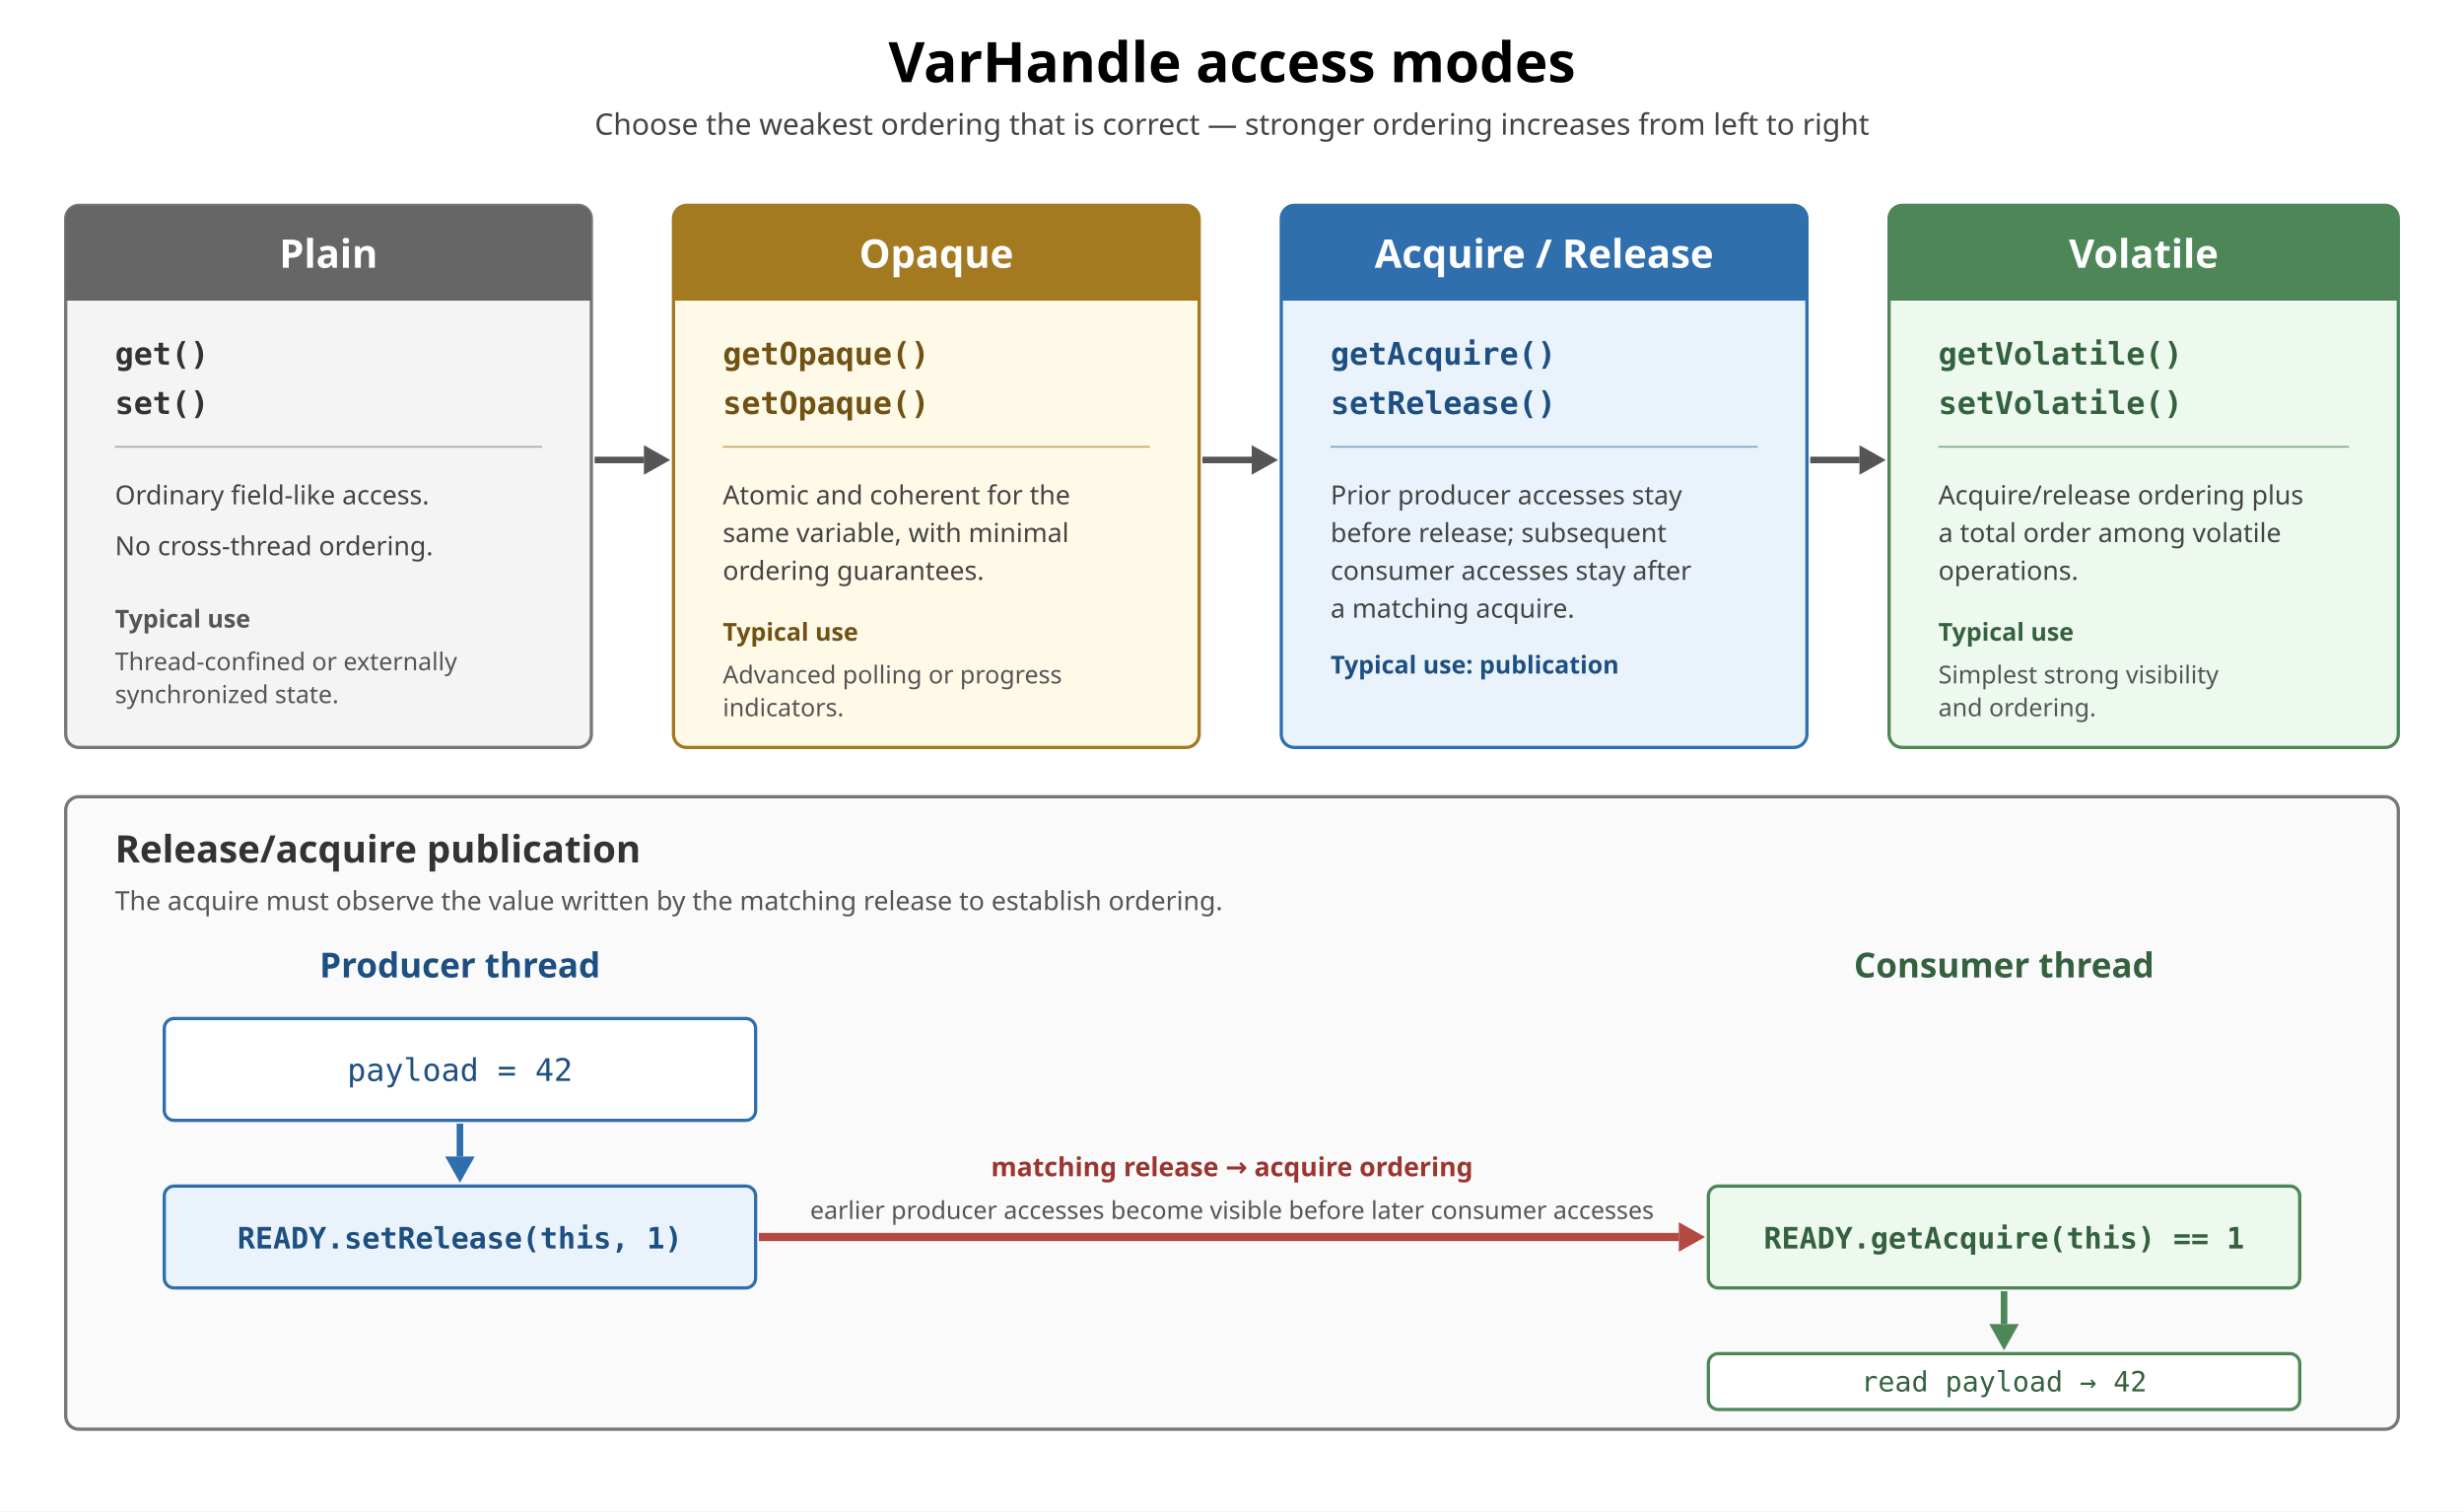
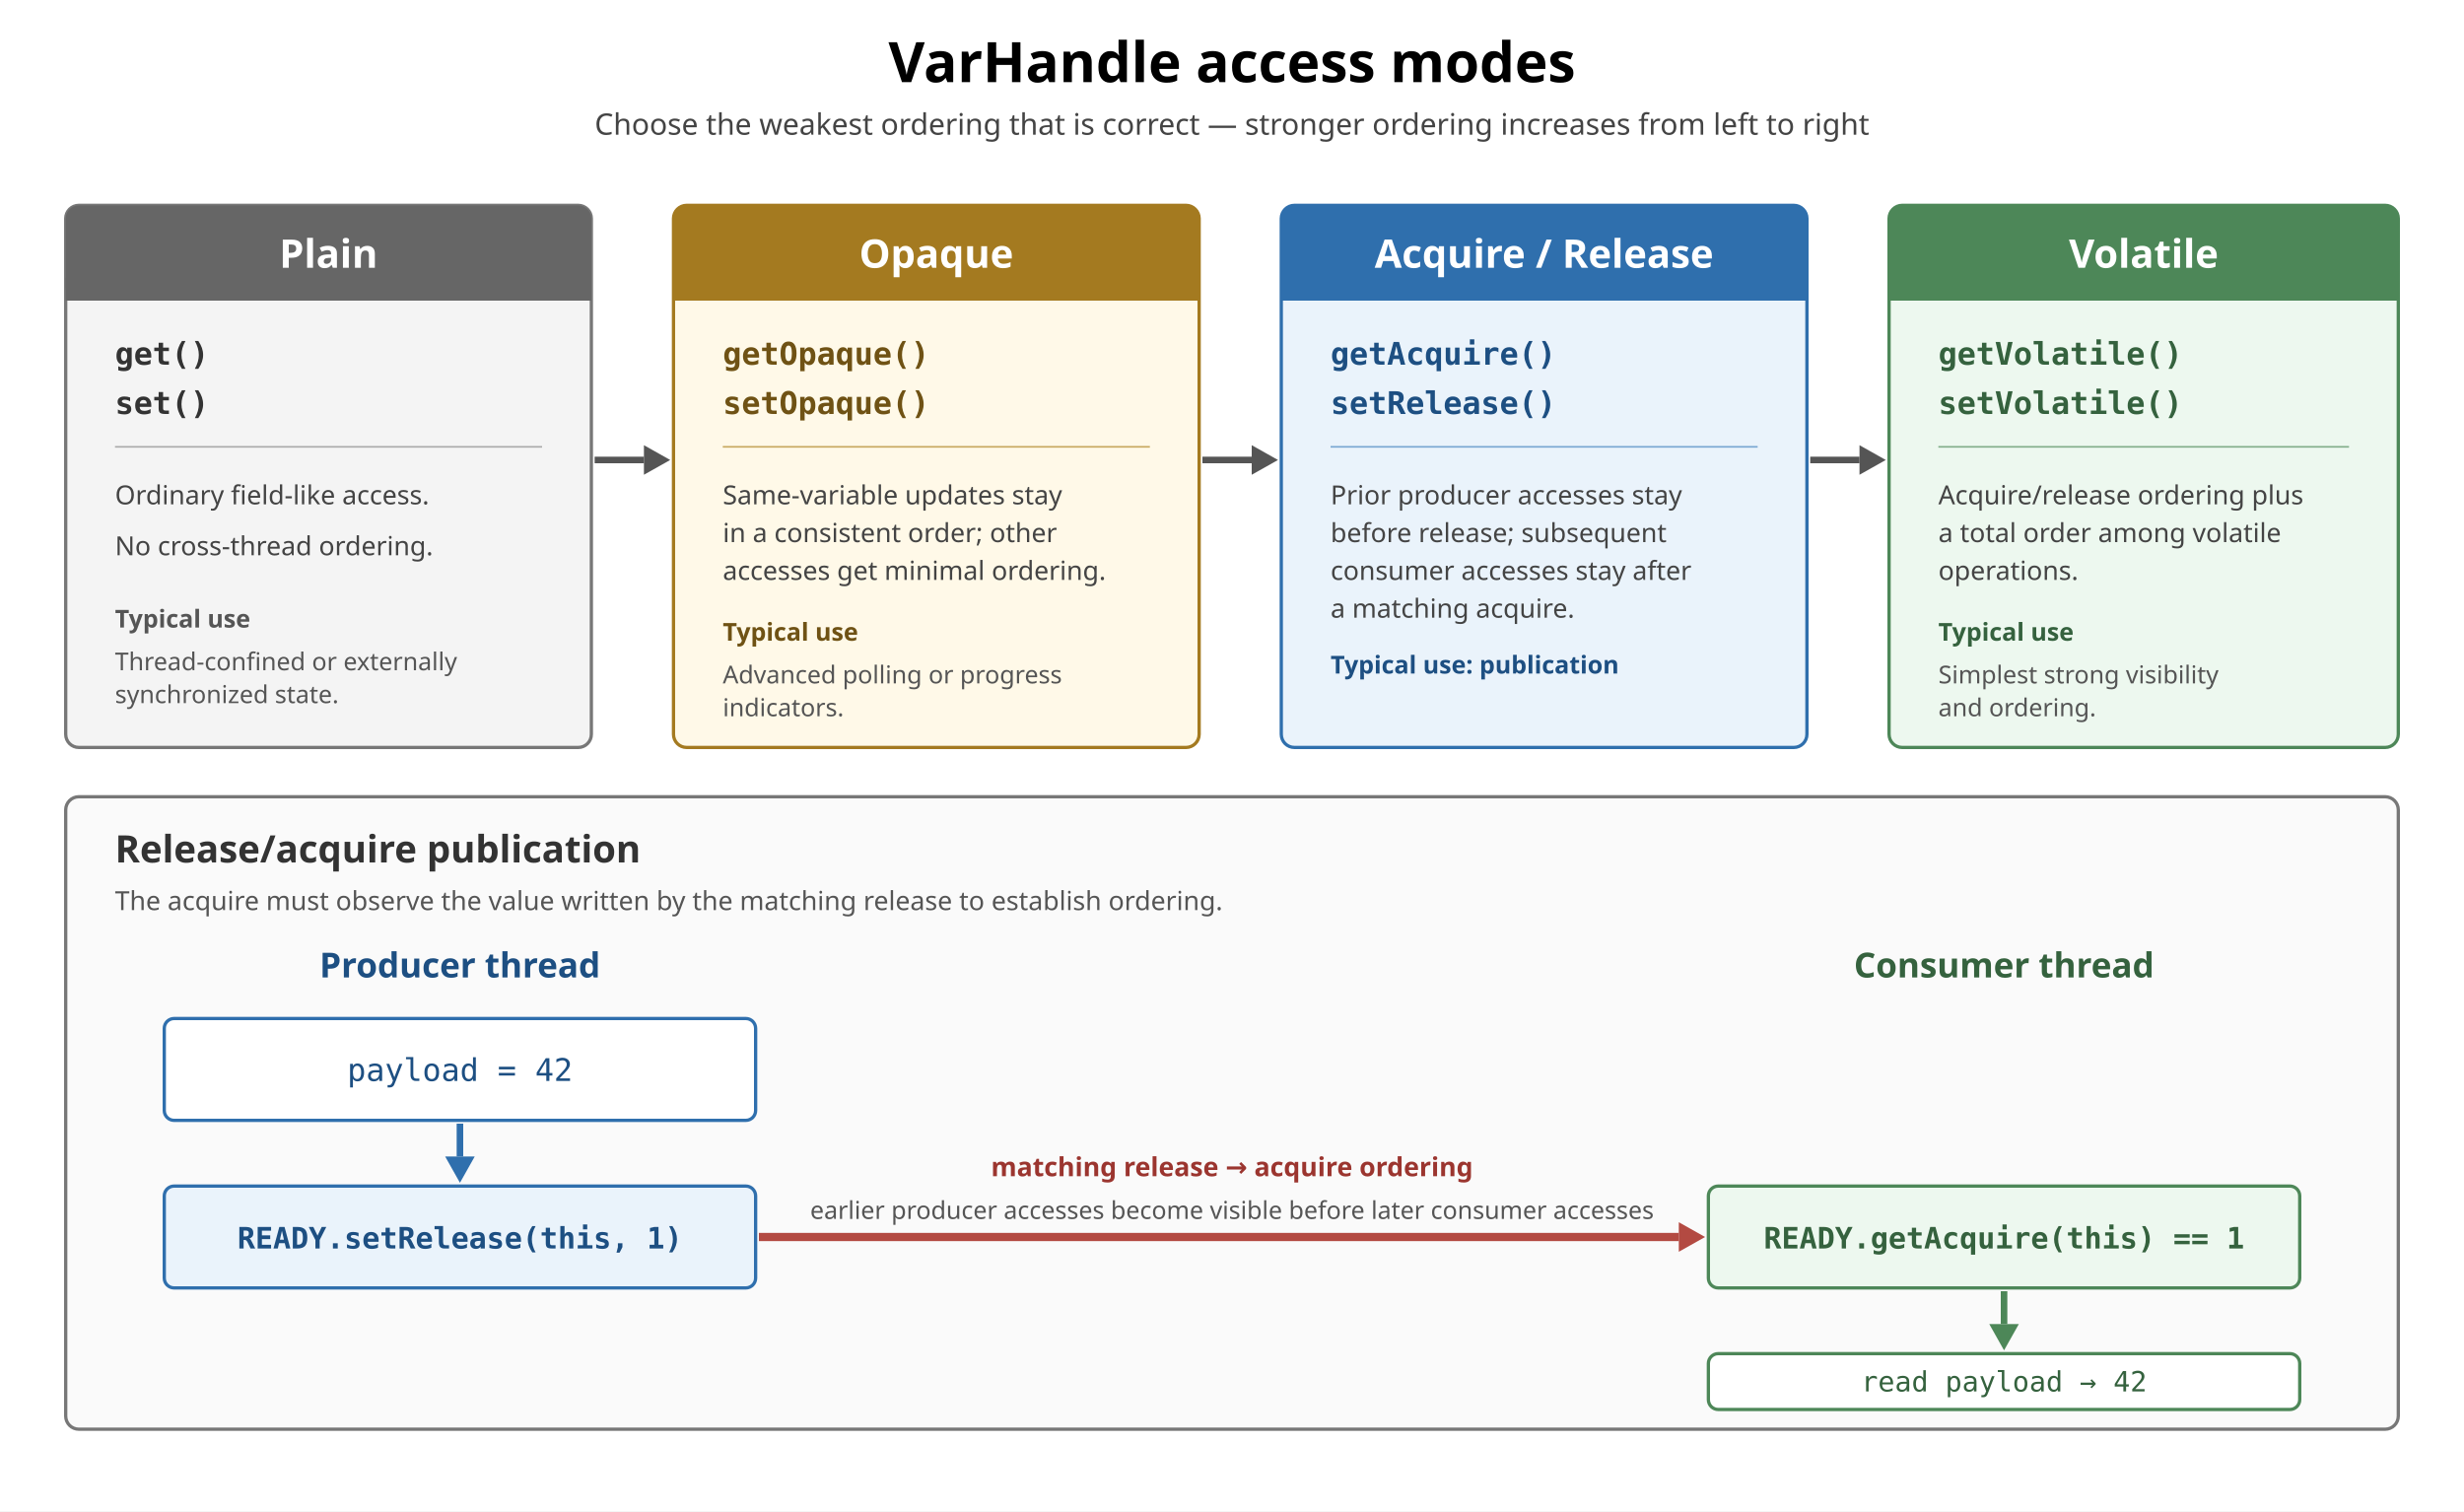
<svg xmlns="http://www.w3.org/2000/svg" width="1500" height="920" viewBox="0 0 1500 920" role="img" aria-labelledby="title description">
  <rect width="1500" height="920" fill="white" />
  <text x="750" y="50" text-anchor="middle" font-family="sans-serif" font-size="34" font-weight="bold" fill="black">VarHandle access modes</text>
  <text x="750" y="82" text-anchor="middle" font-family="sans-serif" font-size="18" fill="#444">Choose the weakest ordering that is correct — stronger ordering increases from left to right</text>
  <rect x="40" y="125" width="320" height="330" rx="8" fill="#f4f4f4" stroke="#777" stroke-width="2" />
  <rect x="40" y="125" width="320" height="58" rx="8" fill="#666" />
  <rect x="40" y="169" width="320" height="14" fill="#666" />
  <text x="200" y="163" text-anchor="middle" font-family="sans-serif" font-size="24" font-weight="bold" fill="white">Plain</text>
  <text x="70" y="222" font-family="monospace" font-size="19" font-weight="bold" fill="#333">get()</text>
  <text x="70" y="252" font-family="monospace" font-size="19" font-weight="bold" fill="#333">set()</text>
  <line x1="70" y1="272" x2="330" y2="272" stroke="#aaa" />
  <text x="70" y="307" font-family="sans-serif" font-size="16" fill="#444">Ordinary field-like access.</text>
  <text x="70" y="338" font-family="sans-serif" font-size="16" fill="#444">No cross-thread ordering.</text>
  <text x="70" y="382" font-family="sans-serif" font-size="15" font-weight="bold" fill="#555">Typical use</text>
  <text x="70" y="408" font-family="sans-serif" font-size="15" fill="#555">Thread-confined or externally</text>
  <text x="70" y="428" font-family="sans-serif" font-size="15" fill="#555">synchronized state.</text>
  <rect x="410" y="125" width="320" height="330" rx="8" fill="#fff9e8" stroke="#a47a20" stroke-width="2" />
  <rect x="410" y="125" width="320" height="58" rx="8" fill="#a47a20" />
  <rect x="410" y="169" width="320" height="14" fill="#a47a20" />
  <text x="570" y="163" text-anchor="middle" font-family="sans-serif" font-size="24" font-weight="bold" fill="white">Opaque</text>
  <text x="440" y="222" font-family="monospace" font-size="19" font-weight="bold" fill="#6f5214">getOpaque()</text>
  <text x="440" y="252" font-family="monospace" font-size="19" font-weight="bold" fill="#6f5214">setOpaque()</text>
  <line x1="440" y1="272" x2="700" y2="272" stroke="#c7a85e" />
-   <text x="440" y="307" font-family="sans-serif" font-size="16" fill="#444">Atomic and coherent for the</text>
-   <text x="440" y="330" font-family="sans-serif" font-size="16" fill="#444">same variable, with minimal</text>
-   <text x="440" y="353" font-family="sans-serif" font-size="16" fill="#444">ordering guarantees.</text>
+   <text x="440" y="307" font-family="sans-serif" font-size="16" fill="#444">Same-variable updates stay</text>
+   <text x="440" y="330" font-family="sans-serif" font-size="16" fill="#444">in a consistent order; other</text>
+   <text x="440" y="353" font-family="sans-serif" font-size="16" fill="#444">accesses get minimal ordering.</text>
  <text x="440" y="390" font-family="sans-serif" font-size="15" font-weight="bold" fill="#6f5214">Typical use</text>
  <text x="440" y="416" font-family="sans-serif" font-size="15" fill="#555">Advanced polling or progress</text>
  <text x="440" y="436" font-family="sans-serif" font-size="15" fill="#555">indicators.</text>
  <rect x="780" y="125" width="320" height="330" rx="8" fill="#eaf3fb" stroke="#2f6fad" stroke-width="2" />
  <rect x="780" y="125" width="320" height="58" rx="8" fill="#2f6fad" />
  <rect x="780" y="169" width="320" height="14" fill="#2f6fad" />
  <text x="940" y="163" text-anchor="middle" font-family="sans-serif" font-size="24" font-weight="bold" fill="white">Acquire / Release</text>
  <text x="810" y="222" font-family="monospace" font-size="19" font-weight="bold" fill="#1d4f82">getAcquire()</text>
  <text x="810" y="252" font-family="monospace" font-size="19" font-weight="bold" fill="#1d4f82">setRelease()</text>
  <line x1="810" y1="272" x2="1070" y2="272" stroke="#78a6d2" />
  <text x="810" y="307" font-family="sans-serif" font-size="16" fill="#444">Prior producer accesses stay</text>
  <text x="810" y="330" font-family="sans-serif" font-size="16" fill="#444">before release; subsequent</text>
  <text x="810" y="353" font-family="sans-serif" font-size="16" fill="#444">consumer accesses stay after</text>
  <text x="810" y="376" font-family="sans-serif" font-size="16" fill="#444">a matching acquire.</text>
  <text x="810" y="410" font-family="sans-serif" font-size="15" font-weight="bold" fill="#1d4f82">Typical use: publication</text>
  <rect x="1150" y="125" width="310" height="330" rx="8" fill="#edf8ef" stroke="#4d8758" stroke-width="2" />
  <rect x="1150" y="125" width="310" height="58" rx="8" fill="#4d8758" />
  <rect x="1150" y="169" width="310" height="14" fill="#4d8758" />
  <text x="1305" y="163" text-anchor="middle" font-family="sans-serif" font-size="24" font-weight="bold" fill="white">Volatile</text>
  <text x="1180" y="222" font-family="monospace" font-size="19" font-weight="bold" fill="#35623e">getVolatile()</text>
  <text x="1180" y="252" font-family="monospace" font-size="19" font-weight="bold" fill="#35623e">setVolatile()</text>
  <line x1="1180" y1="272" x2="1430" y2="272" stroke="#82ad89" />
  <text x="1180" y="307" font-family="sans-serif" font-size="16" fill="#444">Acquire/release ordering plus</text>
  <text x="1180" y="330" font-family="sans-serif" font-size="16" fill="#444">a total order among volatile</text>
  <text x="1180" y="353" font-family="sans-serif" font-size="16" fill="#444">operations.</text>
  <text x="1180" y="390" font-family="sans-serif" font-size="15" font-weight="bold" fill="#35623e">Typical use</text>
  <text x="1180" y="416" font-family="sans-serif" font-size="15" fill="#555">Simplest strong visibility</text>
  <text x="1180" y="436" font-family="sans-serif" font-size="15" fill="#555">and ordering.</text>
  <path d="M362 280H392" fill="none" stroke="#555" stroke-width="4" />
  <polygon points="408,280 392,271 392,289" fill="#555" />
  <path d="M732 280H762" fill="none" stroke="#555" stroke-width="4" />
  <polygon points="778,280 762,271 762,289" fill="#555" />
  <path d="M1102 280H1132" fill="none" stroke="#555" stroke-width="4" />
  <polygon points="1148,280 1132,271 1132,289" fill="#555" />
  <rect x="40" y="485" width="1420" height="385" rx="8" fill="#fafafa" stroke="#777" stroke-width="2" />
  <text x="70" y="525" font-family="sans-serif" font-size="23" font-weight="bold" fill="#333">Release/acquire publication</text>
  <text x="70" y="554" font-family="sans-serif" font-size="16" fill="#555">The acquire must observe the value written by the matching release to establish ordering.</text>
  <text x="280" y="595" text-anchor="middle" font-family="sans-serif" font-size="21" font-weight="bold" fill="#1d4f82">Producer thread</text>
  <rect x="100" y="620" width="360" height="62" rx="6" fill="white" stroke="#2f6fad" stroke-width="2" />
  <text x="280" y="658" text-anchor="middle" font-family="monospace" font-size="19" fill="#1d4f82">payload = 42</text>
  <path d="M280 684V704" fill="none" stroke="#2f6fad" stroke-width="4" />
  <polygon points="280,720 271,704 289,704" fill="#2f6fad" />
  <rect x="100" y="722" width="360" height="62" rx="6" fill="#eaf3fb" stroke="#2f6fad" stroke-width="2" />
  <text x="280" y="760" text-anchor="middle" font-family="monospace" font-size="18" font-weight="bold" fill="#1d4f82">READY.setRelease(this, 1)</text>
  <text x="1220" y="595" text-anchor="middle" font-family="sans-serif" font-size="21" font-weight="bold" fill="#35623e">Consumer thread</text>
  <rect x="1040" y="722" width="360" height="62" rx="6" fill="#edf8ef" stroke="#4d8758" stroke-width="2" />
  <text x="1220" y="760" text-anchor="middle" font-family="monospace" font-size="18" font-weight="bold" fill="#35623e">READY.getAcquire(this) == 1</text>
  <path d="M1220 786V806" fill="none" stroke="#4d8758" stroke-width="4" />
  <polygon points="1220,822 1211,806 1229,806" fill="#4d8758" />
  <rect x="1040" y="824" width="360" height="34" rx="6" fill="white" stroke="#4d8758" stroke-width="2" />
  <text x="1220" y="847" text-anchor="middle" font-family="monospace" font-size="17" fill="#35623e">read payload → 42</text>
  <path d="M462 753H1022" fill="none" stroke="#b34a42" stroke-width="5" />
  <polygon points="1038,753 1022,744 1022,762" fill="#b34a42" />
  <text x="750" y="716" text-anchor="middle" font-family="sans-serif" font-size="16" font-weight="bold" fill="#9b352f">matching release → acquire ordering</text>
  <text x="750" y="742" text-anchor="middle" font-family="sans-serif" font-size="15" fill="#555">earlier producer accesses become visible before later consumer accesses</text>
</svg>
